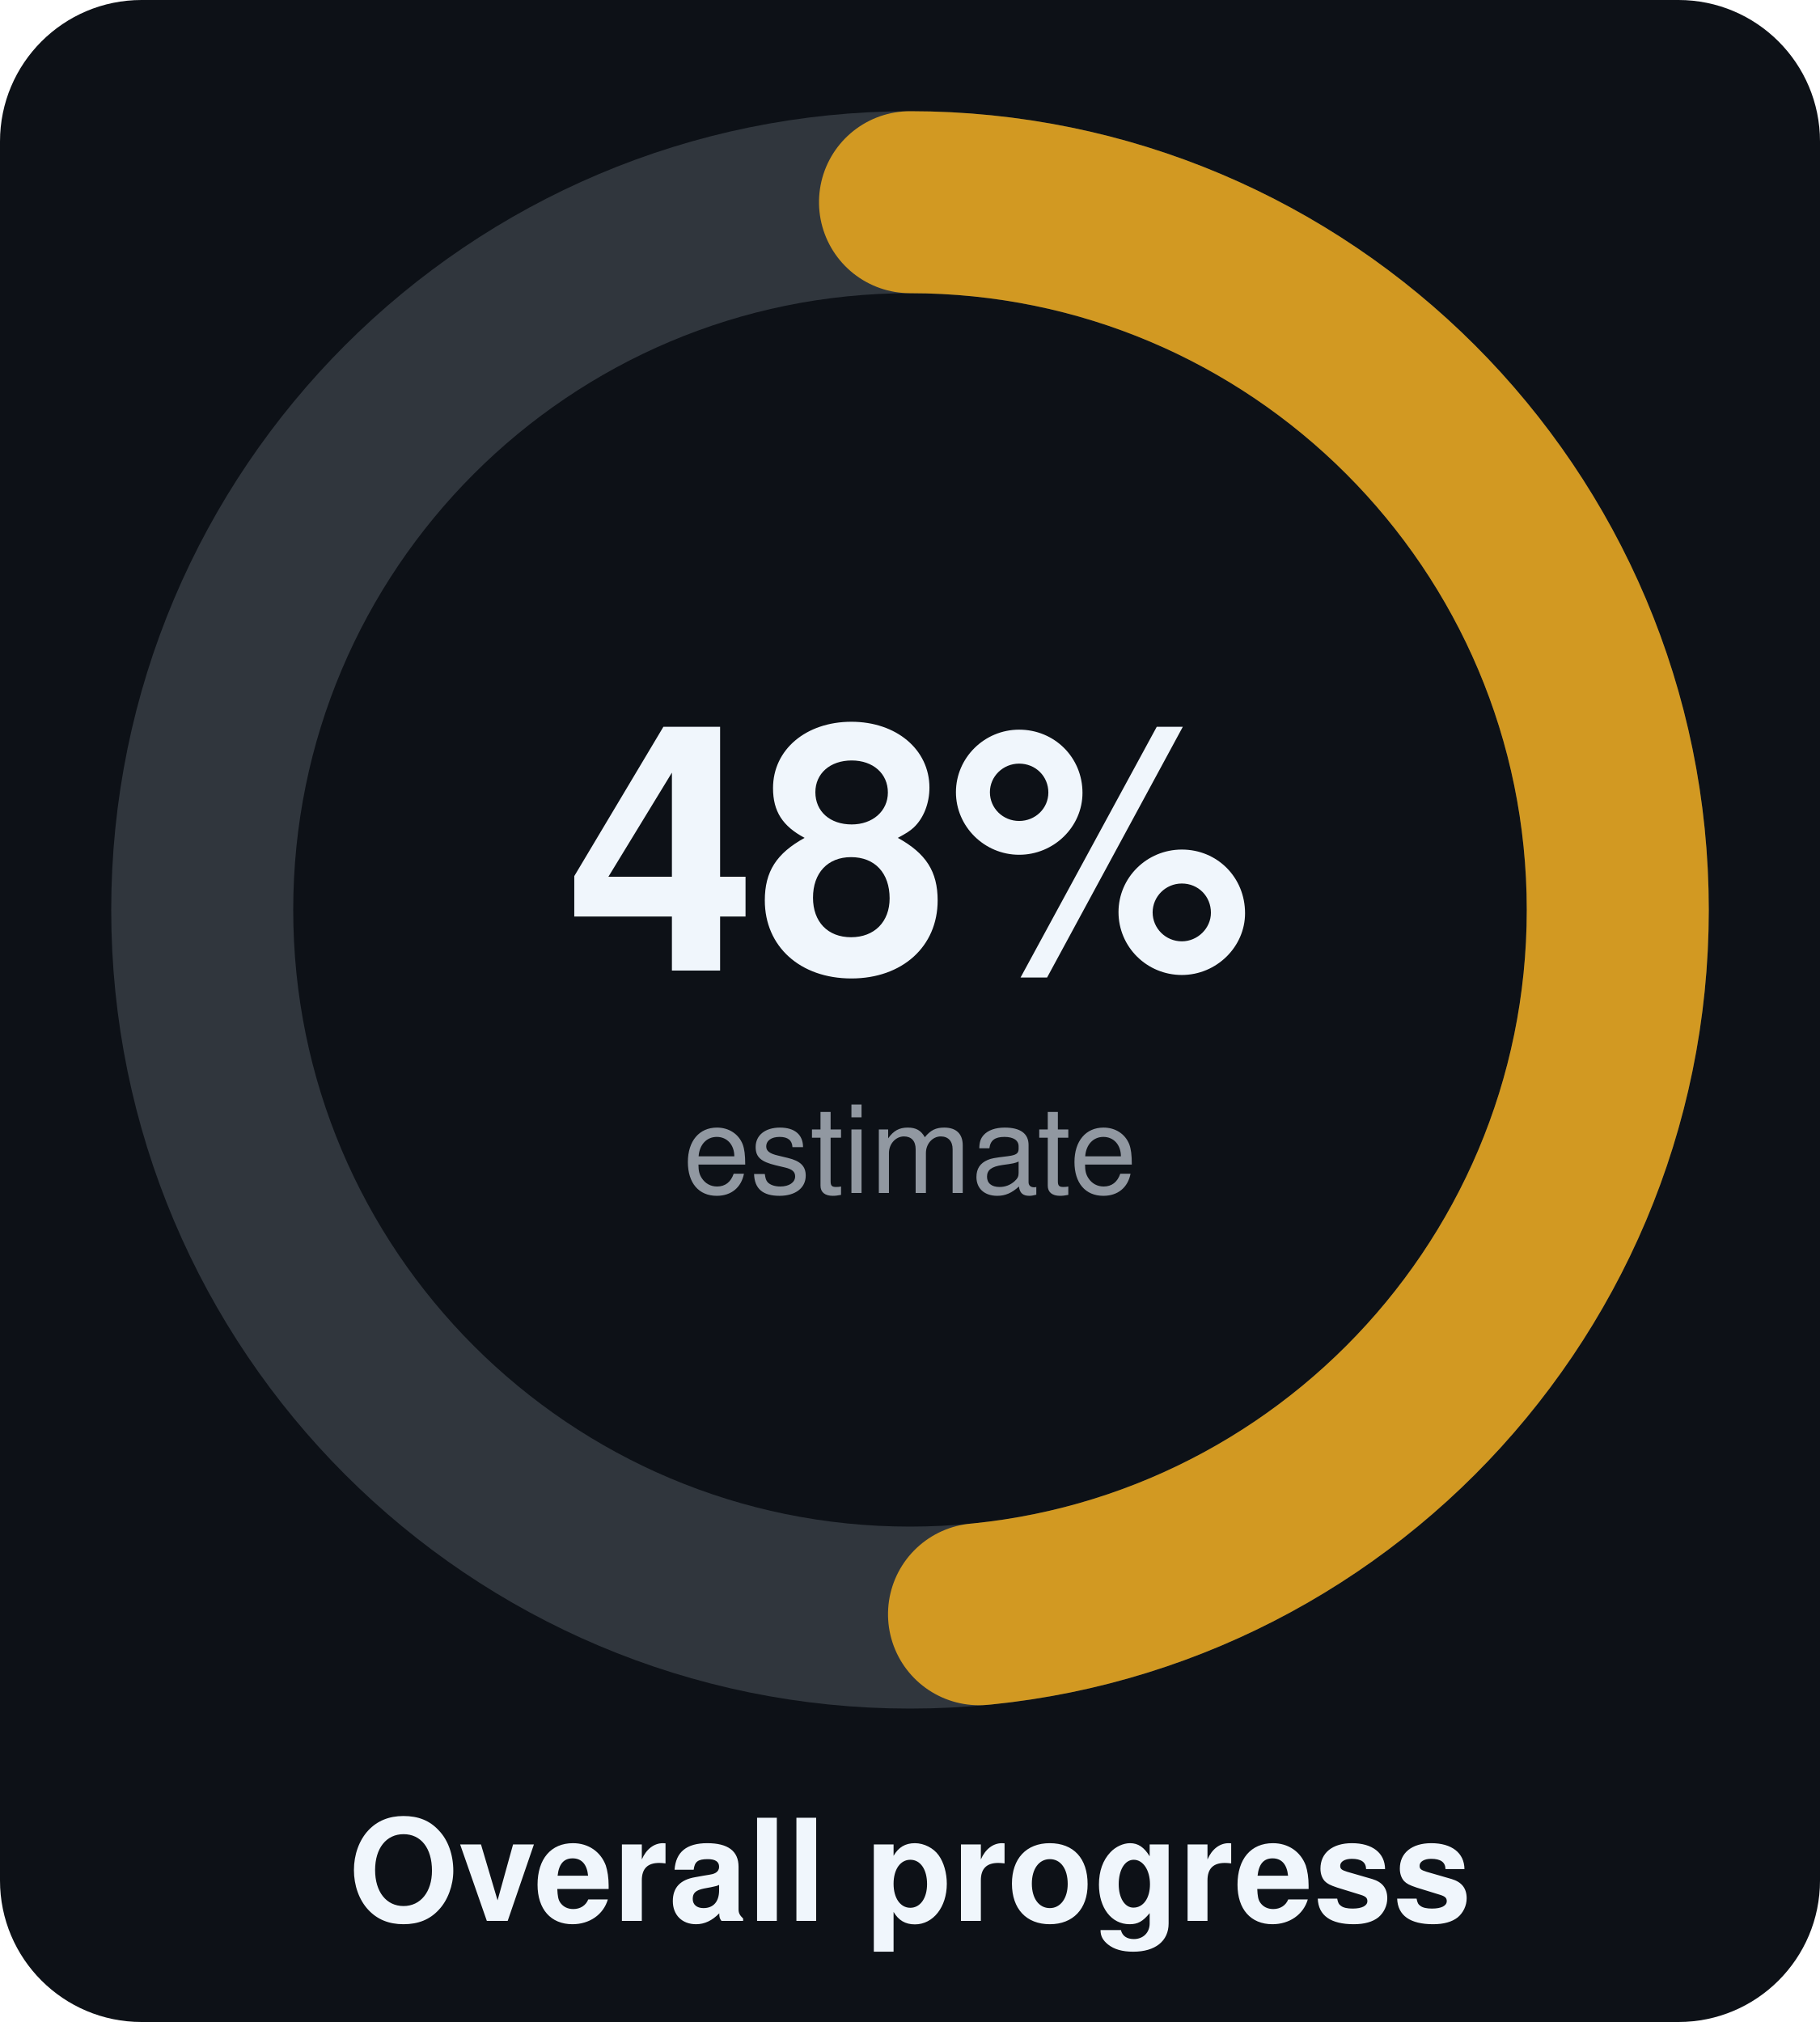
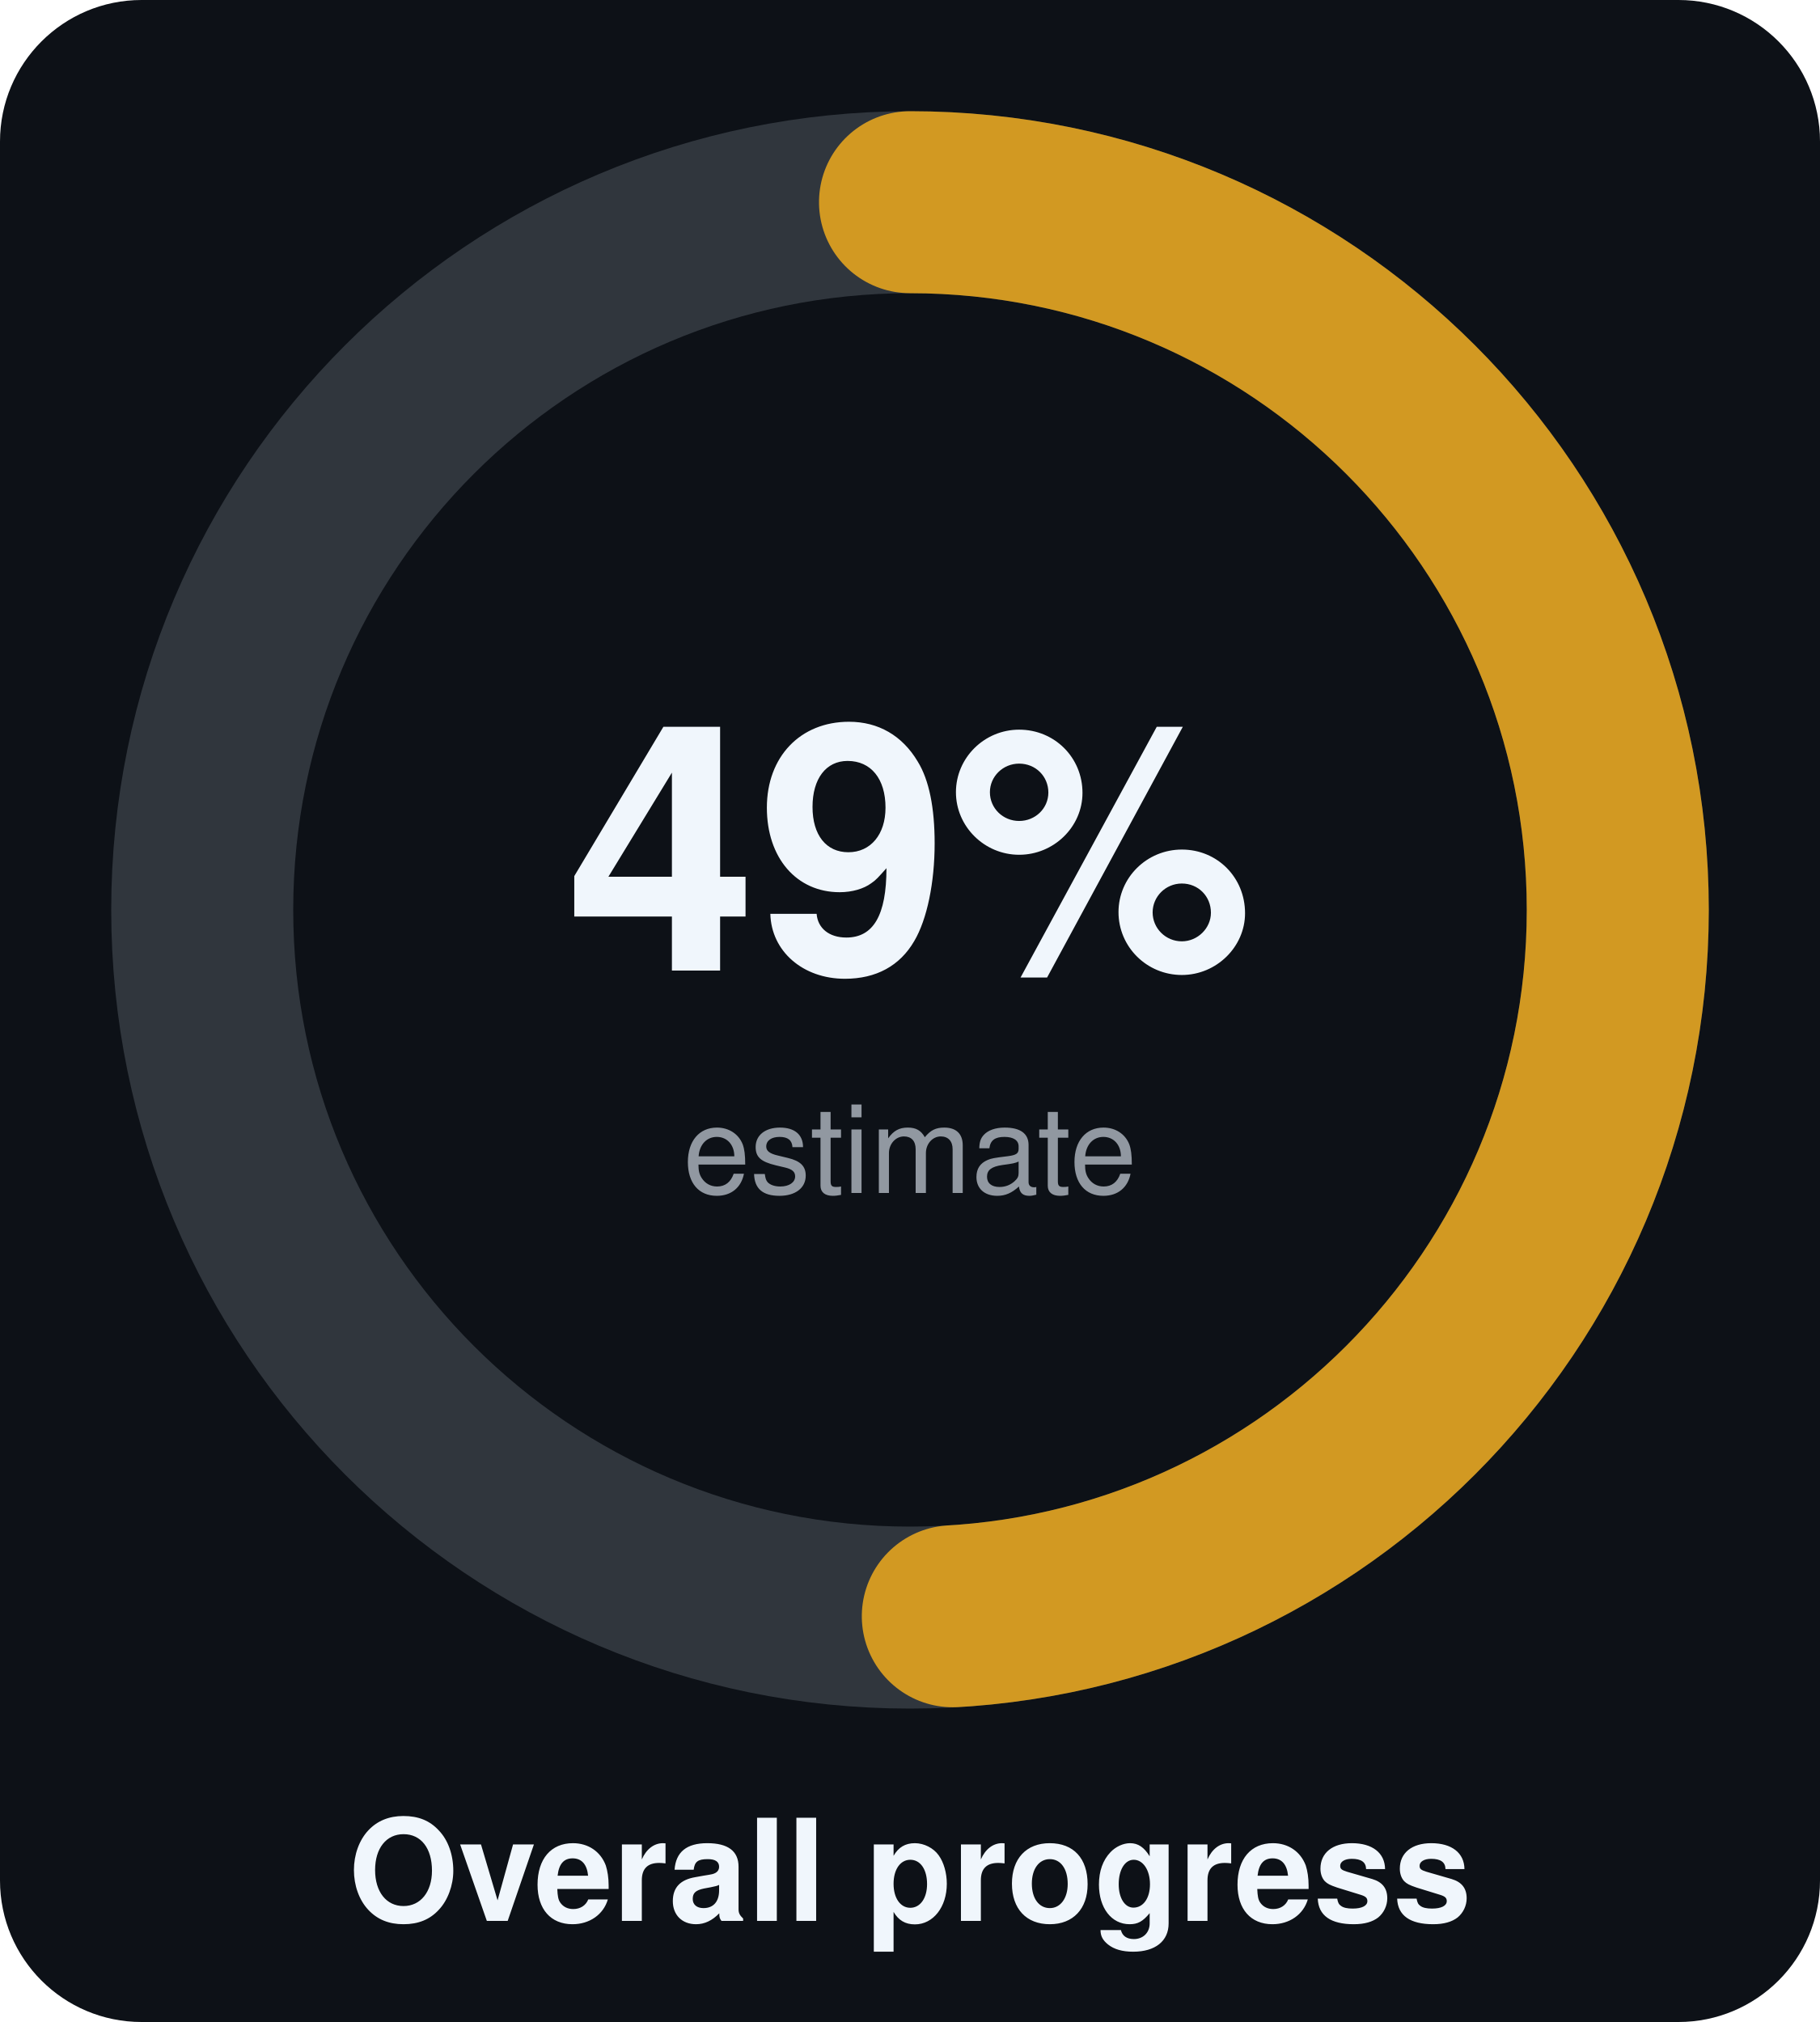
- <svg xmlns="http://www.w3.org/2000/svg" width="180" height="200" viewBox="0 0 180 200" role="img" aria-label="Overall progress estimate 48 percent">
+ <svg xmlns="http://www.w3.org/2000/svg" width="180" height="200" viewBox="0 0 180 200" role="img" aria-label="Overall progress estimate 49 percent">
  <style>.t{fill:#f0f6fc;font-family:Segoe UI,Helvetica,Arial,sans-serif}.m{fill:#9198a1;font-family:Segoe UI,Helvetica,Arial,sans-serif}</style>
  <rect width="180" height="200" rx="14" fill="#0d1117" />
  <circle cx="90" cy="90" r="70" fill="none" stroke="#30363d" stroke-width="18" />
-   <circle cx="90" cy="90" r="70" fill="none" stroke="#d29922" stroke-width="18" stroke-linecap="round" stroke-dasharray="213.1 439.8" transform="rotate(-90 90 90)" />
-   <text class="t" x="90" y="96" text-anchor="middle" font-size="34" font-weight="700">48%</text>
+   <circle cx="90" cy="90" r="70" fill="none" stroke="#d29922" stroke-width="18" stroke-linecap="round" stroke-dasharray="215.7 439.8" transform="rotate(-90 90 90)" />
+   <text class="t" x="90" y="96" text-anchor="middle" font-size="34" font-weight="700">49%</text>
  <text class="m" x="90" y="118" text-anchor="middle" font-size="12">estimate</text>
  <text class="t" x="90" y="190" text-anchor="middle" font-size="14" font-weight="600">Overall progress</text>
</svg>
